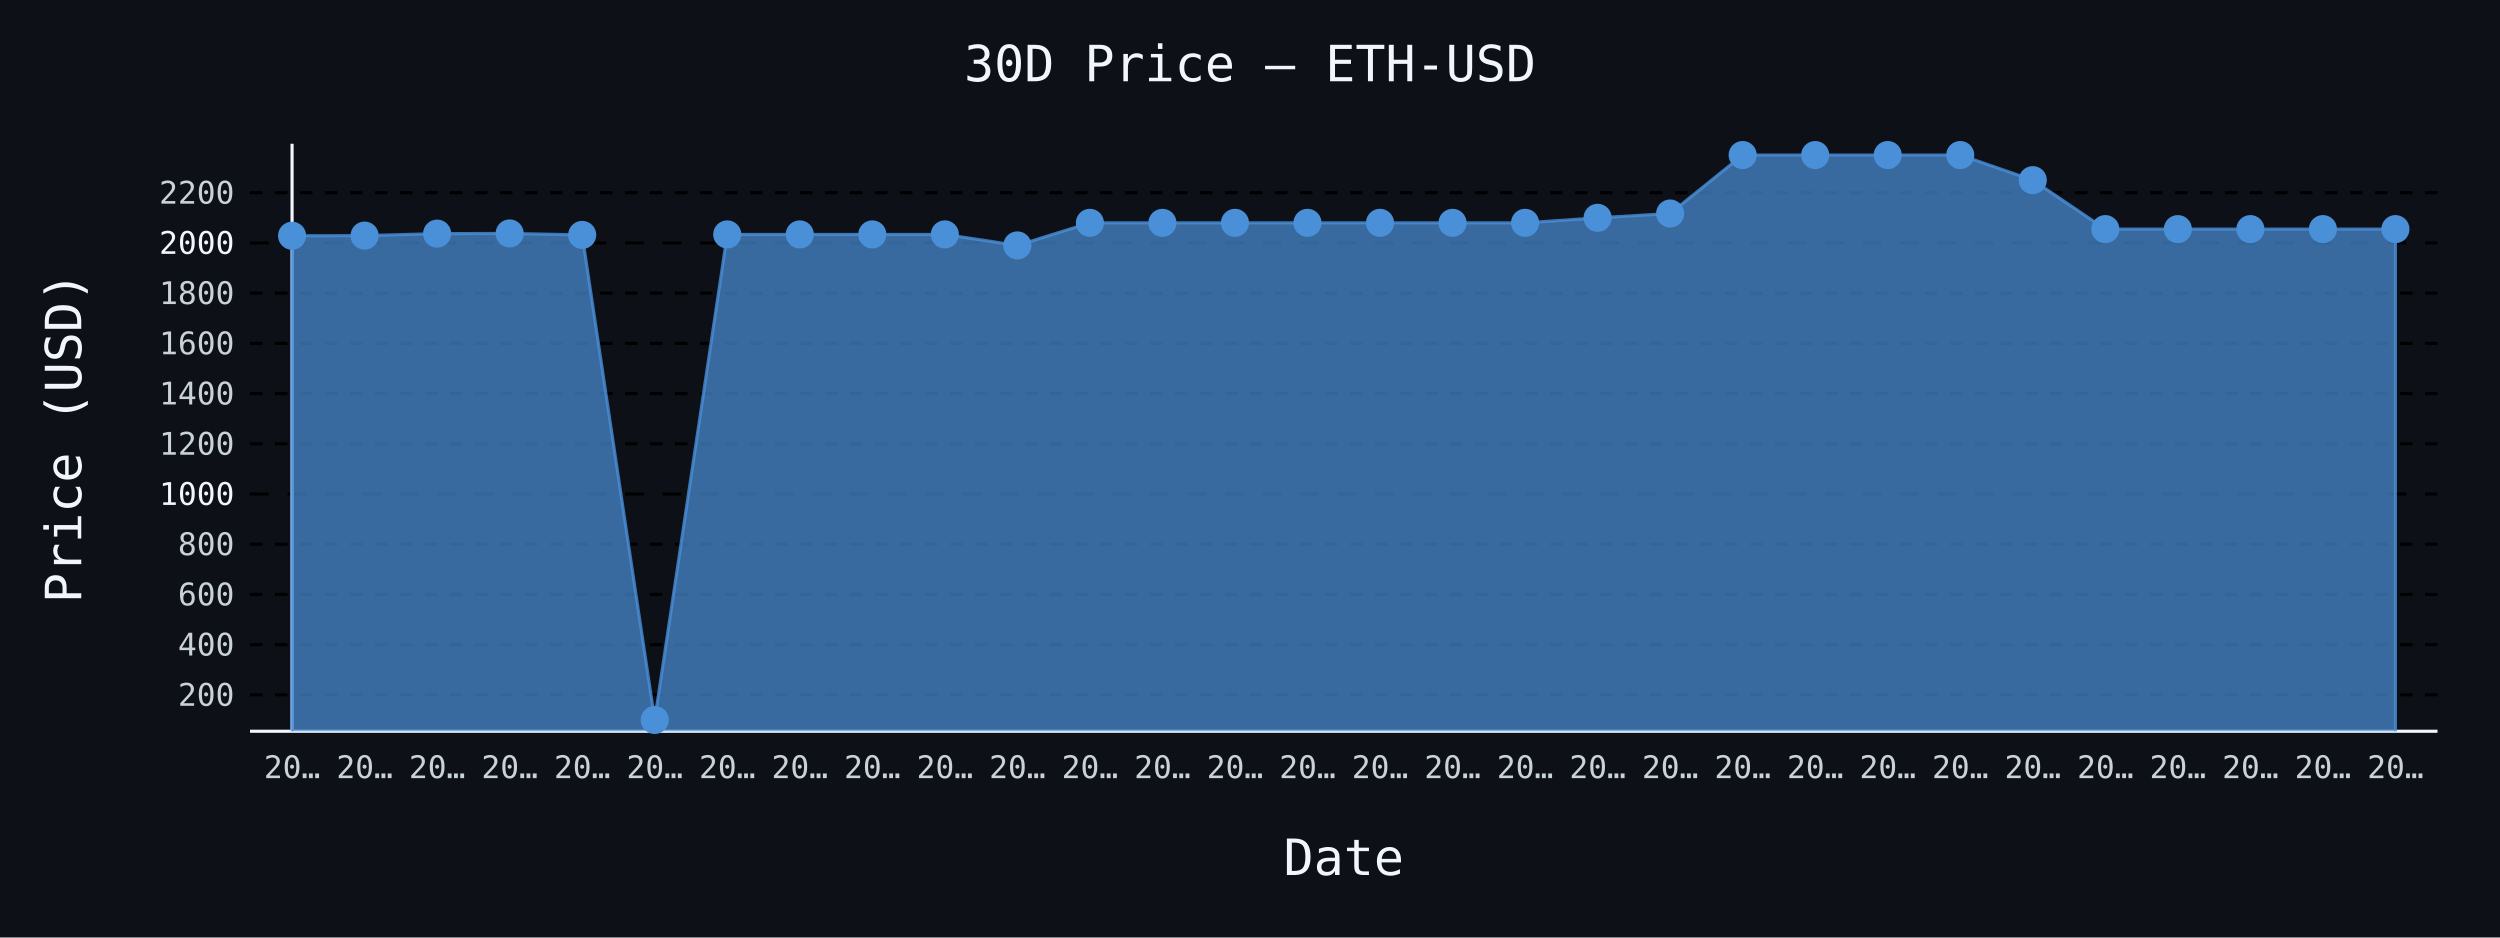
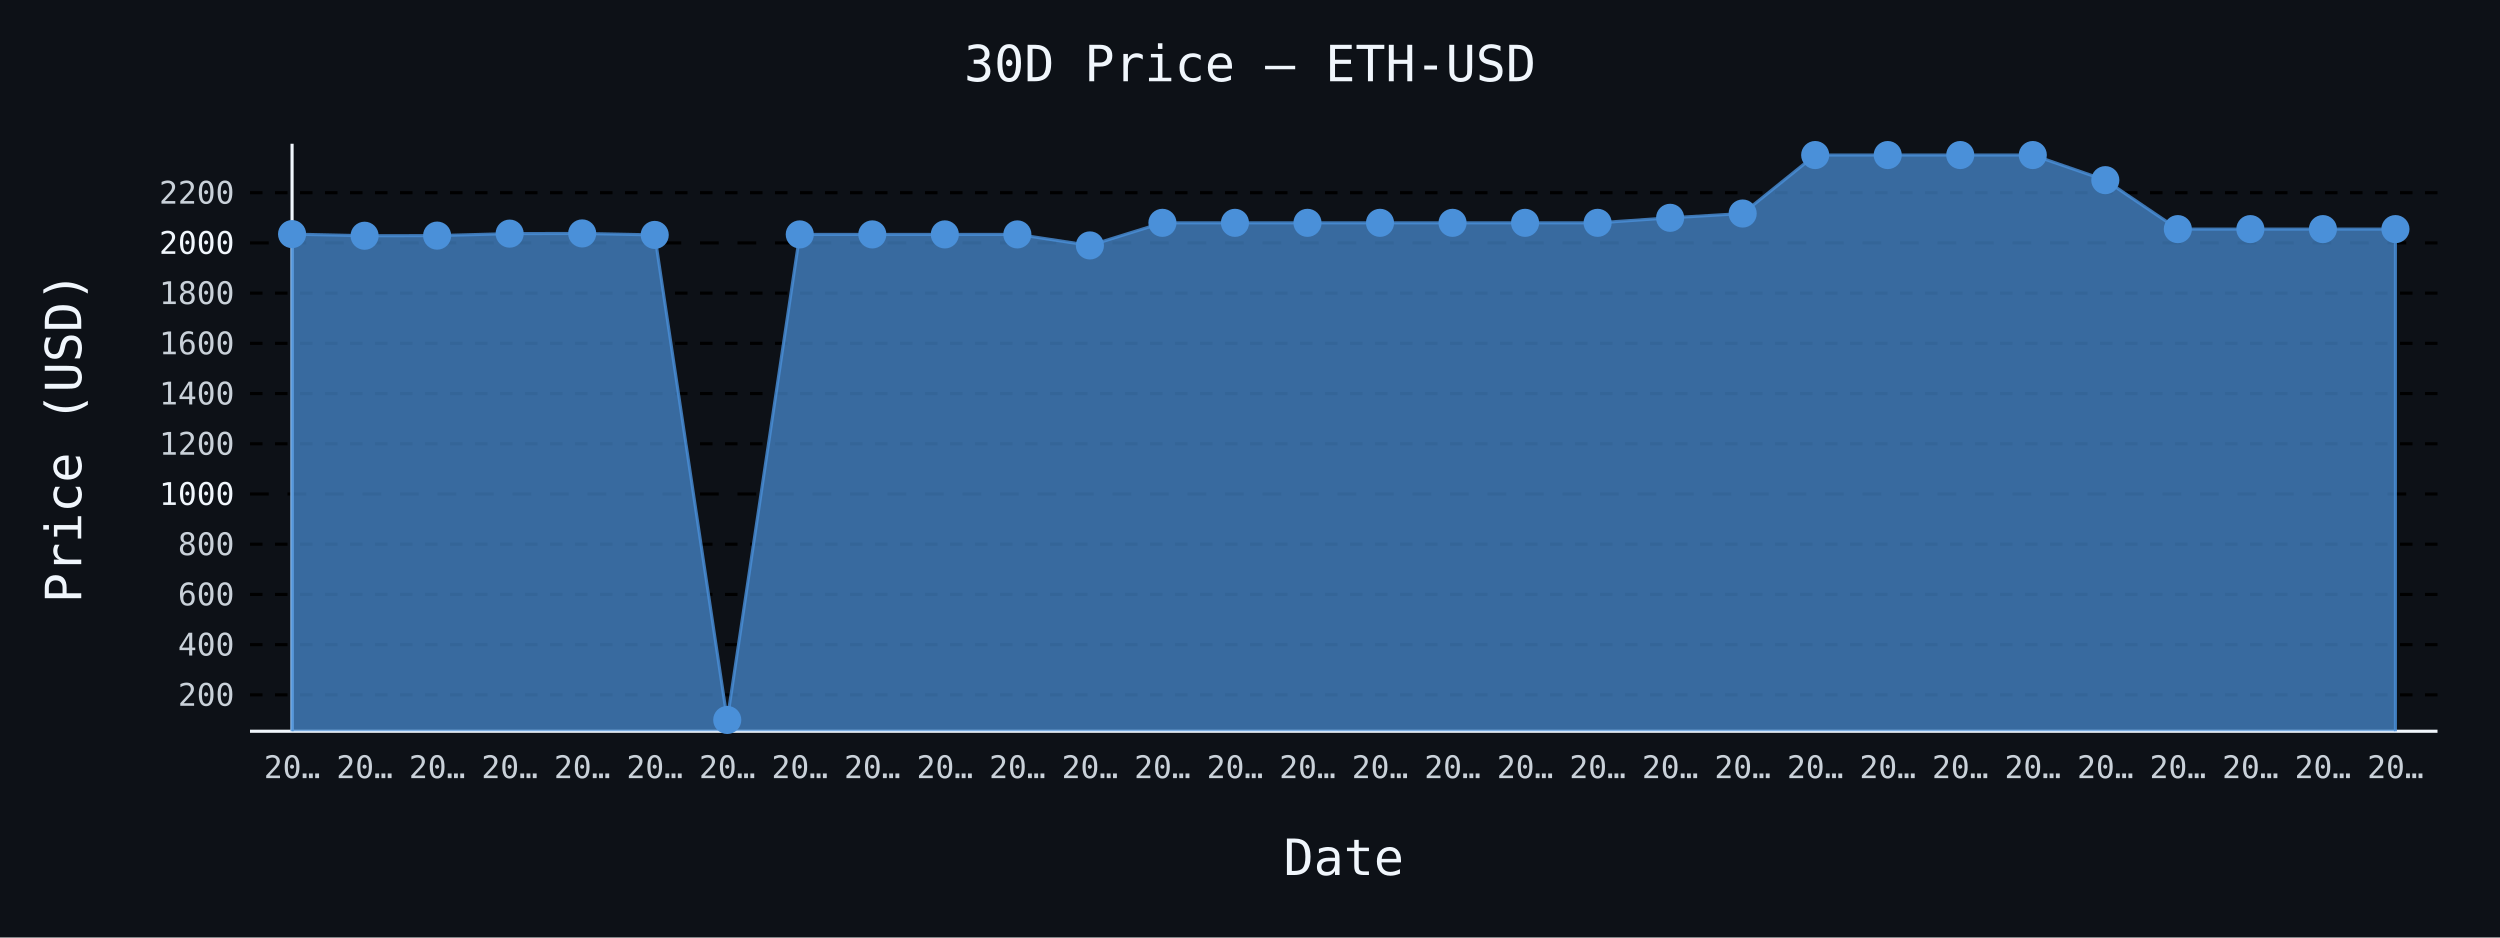
- <svg xmlns="http://www.w3.org/2000/svg" id="chart-0cec6d20-3fcd-444a-a39e-f7fd56dac456" class="pygal-chart" viewBox="0 0 800 300">
+ <svg xmlns="http://www.w3.org/2000/svg" id="chart-1ebb287b-9b39-4ca9-9a88-b8f002a903e8" class="pygal-chart" viewBox="0 0 800 300">
  <defs>
-     <style type="text/css">#chart-0cec6d20-3fcd-444a-a39e-f7fd56dac456{-webkit-user-select:none;-webkit-font-smoothing:antialiased;font-family:monospace}#chart-0cec6d20-3fcd-444a-a39e-f7fd56dac456 .title{font-family:monospace;font-size:16px}#chart-0cec6d20-3fcd-444a-a39e-f7fd56dac456 .legends .legend text{font-family:monospace;font-size:14px}#chart-0cec6d20-3fcd-444a-a39e-f7fd56dac456 .axis text{font-family:monospace;font-size:10px}#chart-0cec6d20-3fcd-444a-a39e-f7fd56dac456 .axis text.major{font-family:monospace;font-size:10px}#chart-0cec6d20-3fcd-444a-a39e-f7fd56dac456 .text-overlay text.value{font-family:monospace;font-size:16px}#chart-0cec6d20-3fcd-444a-a39e-f7fd56dac456 .text-overlay text.label{font-family:monospace;font-size:10px}#chart-0cec6d20-3fcd-444a-a39e-f7fd56dac456 .tooltip{font-family:monospace;font-size:14px}#chart-0cec6d20-3fcd-444a-a39e-f7fd56dac456 text.no_data{font-family:monospace;font-size:64px}
- #chart-0cec6d20-3fcd-444a-a39e-f7fd56dac456{background-color:#0d1117}#chart-0cec6d20-3fcd-444a-a39e-f7fd56dac456 path,#chart-0cec6d20-3fcd-444a-a39e-f7fd56dac456 line,#chart-0cec6d20-3fcd-444a-a39e-f7fd56dac456 rect,#chart-0cec6d20-3fcd-444a-a39e-f7fd56dac456 circle{-webkit-transition:150ms;-moz-transition:150ms;transition:150ms}#chart-0cec6d20-3fcd-444a-a39e-f7fd56dac456 .graph &gt; .background{fill:#0d1117}#chart-0cec6d20-3fcd-444a-a39e-f7fd56dac456 .plot &gt; .background{fill:#0d1117}#chart-0cec6d20-3fcd-444a-a39e-f7fd56dac456 .graph{fill:#c9d1d9}#chart-0cec6d20-3fcd-444a-a39e-f7fd56dac456 text.no_data{fill:#f0f6fc}#chart-0cec6d20-3fcd-444a-a39e-f7fd56dac456 .title{fill:#f0f6fc}#chart-0cec6d20-3fcd-444a-a39e-f7fd56dac456 .legends .legend text{fill:#c9d1d9}#chart-0cec6d20-3fcd-444a-a39e-f7fd56dac456 .legends .legend:hover text{fill:#f0f6fc}#chart-0cec6d20-3fcd-444a-a39e-f7fd56dac456 .axis .line{stroke:#f0f6fc}#chart-0cec6d20-3fcd-444a-a39e-f7fd56dac456 .axis .guide.line{stroke:#8b949e}#chart-0cec6d20-3fcd-444a-a39e-f7fd56dac456 .axis .major.line{stroke:#c9d1d9}#chart-0cec6d20-3fcd-444a-a39e-f7fd56dac456 .axis text.major{fill:#f0f6fc}#chart-0cec6d20-3fcd-444a-a39e-f7fd56dac456 .axis.y .guides:hover .guide.line,#chart-0cec6d20-3fcd-444a-a39e-f7fd56dac456 .line-graph .axis.x .guides:hover .guide.line,#chart-0cec6d20-3fcd-444a-a39e-f7fd56dac456 .stackedline-graph .axis.x .guides:hover .guide.line,#chart-0cec6d20-3fcd-444a-a39e-f7fd56dac456 .xy-graph .axis.x .guides:hover .guide.line{stroke:#f0f6fc}#chart-0cec6d20-3fcd-444a-a39e-f7fd56dac456 .axis .guides:hover text{fill:#f0f6fc}#chart-0cec6d20-3fcd-444a-a39e-f7fd56dac456 .reactive{fill-opacity:.7;stroke-opacity:.8;stroke-width:1}#chart-0cec6d20-3fcd-444a-a39e-f7fd56dac456 .ci{stroke:#c9d1d9}#chart-0cec6d20-3fcd-444a-a39e-f7fd56dac456 .reactive.active,#chart-0cec6d20-3fcd-444a-a39e-f7fd56dac456 .active .reactive{fill-opacity:.8;stroke-opacity:.9;stroke-width:4}#chart-0cec6d20-3fcd-444a-a39e-f7fd56dac456 .ci .reactive.active{stroke-width:1.5}#chart-0cec6d20-3fcd-444a-a39e-f7fd56dac456 .series text{fill:#f0f6fc}#chart-0cec6d20-3fcd-444a-a39e-f7fd56dac456 .tooltip rect{fill:#0d1117;stroke:#f0f6fc;-webkit-transition:opacity 150ms;-moz-transition:opacity 150ms;transition:opacity 150ms}#chart-0cec6d20-3fcd-444a-a39e-f7fd56dac456 .tooltip .label{fill:#c9d1d9}#chart-0cec6d20-3fcd-444a-a39e-f7fd56dac456 .tooltip .label{fill:#c9d1d9}#chart-0cec6d20-3fcd-444a-a39e-f7fd56dac456 .tooltip .legend{font-size:.8em;fill:#8b949e}#chart-0cec6d20-3fcd-444a-a39e-f7fd56dac456 .tooltip .x_label{font-size:.6em;fill:#f0f6fc}#chart-0cec6d20-3fcd-444a-a39e-f7fd56dac456 .tooltip .xlink{font-size:.5em;text-decoration:underline}#chart-0cec6d20-3fcd-444a-a39e-f7fd56dac456 .tooltip .value{font-size:1.5em}#chart-0cec6d20-3fcd-444a-a39e-f7fd56dac456 .bound{font-size:.5em}#chart-0cec6d20-3fcd-444a-a39e-f7fd56dac456 .max-value{font-size:.75em;fill:#8b949e}#chart-0cec6d20-3fcd-444a-a39e-f7fd56dac456 .map-element{fill:#0d1117;stroke:#8b949e !important}#chart-0cec6d20-3fcd-444a-a39e-f7fd56dac456 .map-element .reactive{fill-opacity:inherit;stroke-opacity:inherit}#chart-0cec6d20-3fcd-444a-a39e-f7fd56dac456 .color-0,#chart-0cec6d20-3fcd-444a-a39e-f7fd56dac456 .color-0 a:visited{stroke:#4a90d9;fill:#4a90d9}#chart-0cec6d20-3fcd-444a-a39e-f7fd56dac456 .text-overlay .color-0 text{fill:black}
- #chart-0cec6d20-3fcd-444a-a39e-f7fd56dac456 text.no_data{text-anchor:middle}#chart-0cec6d20-3fcd-444a-a39e-f7fd56dac456 .guide.line{fill:none}#chart-0cec6d20-3fcd-444a-a39e-f7fd56dac456 .centered{text-anchor:middle}#chart-0cec6d20-3fcd-444a-a39e-f7fd56dac456 .title{text-anchor:middle}#chart-0cec6d20-3fcd-444a-a39e-f7fd56dac456 .legends .legend text{fill-opacity:1}#chart-0cec6d20-3fcd-444a-a39e-f7fd56dac456 .axis.x text{text-anchor:middle}#chart-0cec6d20-3fcd-444a-a39e-f7fd56dac456 .axis.x:not(.web) text[transform]{text-anchor:start}#chart-0cec6d20-3fcd-444a-a39e-f7fd56dac456 .axis.x:not(.web) text[transform].backwards{text-anchor:end}#chart-0cec6d20-3fcd-444a-a39e-f7fd56dac456 .axis.y text{text-anchor:end}#chart-0cec6d20-3fcd-444a-a39e-f7fd56dac456 .axis.y text[transform].backwards{text-anchor:start}#chart-0cec6d20-3fcd-444a-a39e-f7fd56dac456 .axis.y2 text{text-anchor:start}#chart-0cec6d20-3fcd-444a-a39e-f7fd56dac456 .axis.y2 text[transform].backwards{text-anchor:end}#chart-0cec6d20-3fcd-444a-a39e-f7fd56dac456 .axis .guide.line{stroke-dasharray:4,4;stroke:black}#chart-0cec6d20-3fcd-444a-a39e-f7fd56dac456 .axis .major.guide.line{stroke-dasharray:6,6;stroke:black}#chart-0cec6d20-3fcd-444a-a39e-f7fd56dac456 .horizontal .axis.y .guide.line,#chart-0cec6d20-3fcd-444a-a39e-f7fd56dac456 .horizontal .axis.y2 .guide.line,#chart-0cec6d20-3fcd-444a-a39e-f7fd56dac456 .vertical .axis.x .guide.line{opacity:0}#chart-0cec6d20-3fcd-444a-a39e-f7fd56dac456 .horizontal .axis.always_show .guide.line,#chart-0cec6d20-3fcd-444a-a39e-f7fd56dac456 .vertical .axis.always_show .guide.line{opacity:1 !important}#chart-0cec6d20-3fcd-444a-a39e-f7fd56dac456 .axis.y .guides:hover .guide.line,#chart-0cec6d20-3fcd-444a-a39e-f7fd56dac456 .axis.y2 .guides:hover .guide.line,#chart-0cec6d20-3fcd-444a-a39e-f7fd56dac456 .axis.x .guides:hover .guide.line{opacity:1}#chart-0cec6d20-3fcd-444a-a39e-f7fd56dac456 .axis .guides:hover text{opacity:1}#chart-0cec6d20-3fcd-444a-a39e-f7fd56dac456 .nofill{fill:none}#chart-0cec6d20-3fcd-444a-a39e-f7fd56dac456 .subtle-fill{fill-opacity:.2}#chart-0cec6d20-3fcd-444a-a39e-f7fd56dac456 .dot{stroke-width:1px;fill-opacity:1;stroke-opacity:1}#chart-0cec6d20-3fcd-444a-a39e-f7fd56dac456 .dot.active{stroke-width:5px}#chart-0cec6d20-3fcd-444a-a39e-f7fd56dac456 .dot.negative{fill:transparent}#chart-0cec6d20-3fcd-444a-a39e-f7fd56dac456 text,#chart-0cec6d20-3fcd-444a-a39e-f7fd56dac456 tspan{stroke:none !important}#chart-0cec6d20-3fcd-444a-a39e-f7fd56dac456 .series text.active{opacity:1}#chart-0cec6d20-3fcd-444a-a39e-f7fd56dac456 .tooltip rect{fill-opacity:.95;stroke-width:.5}#chart-0cec6d20-3fcd-444a-a39e-f7fd56dac456 .tooltip text{fill-opacity:1}#chart-0cec6d20-3fcd-444a-a39e-f7fd56dac456 .showable{visibility:hidden}#chart-0cec6d20-3fcd-444a-a39e-f7fd56dac456 .showable.shown{visibility:visible}#chart-0cec6d20-3fcd-444a-a39e-f7fd56dac456 .gauge-background{fill:rgba(229,229,229,1);stroke:none}#chart-0cec6d20-3fcd-444a-a39e-f7fd56dac456 .bg-lines{stroke:#0d1117;stroke-width:2px}</style>
+     <style type="text/css">#chart-1ebb287b-9b39-4ca9-9a88-b8f002a903e8{-webkit-user-select:none;-webkit-font-smoothing:antialiased;font-family:monospace}#chart-1ebb287b-9b39-4ca9-9a88-b8f002a903e8 .title{font-family:monospace;font-size:16px}#chart-1ebb287b-9b39-4ca9-9a88-b8f002a903e8 .legends .legend text{font-family:monospace;font-size:14px}#chart-1ebb287b-9b39-4ca9-9a88-b8f002a903e8 .axis text{font-family:monospace;font-size:10px}#chart-1ebb287b-9b39-4ca9-9a88-b8f002a903e8 .axis text.major{font-family:monospace;font-size:10px}#chart-1ebb287b-9b39-4ca9-9a88-b8f002a903e8 .text-overlay text.value{font-family:monospace;font-size:16px}#chart-1ebb287b-9b39-4ca9-9a88-b8f002a903e8 .text-overlay text.label{font-family:monospace;font-size:10px}#chart-1ebb287b-9b39-4ca9-9a88-b8f002a903e8 .tooltip{font-family:monospace;font-size:14px}#chart-1ebb287b-9b39-4ca9-9a88-b8f002a903e8 text.no_data{font-family:monospace;font-size:64px}
+ #chart-1ebb287b-9b39-4ca9-9a88-b8f002a903e8{background-color:#0d1117}#chart-1ebb287b-9b39-4ca9-9a88-b8f002a903e8 path,#chart-1ebb287b-9b39-4ca9-9a88-b8f002a903e8 line,#chart-1ebb287b-9b39-4ca9-9a88-b8f002a903e8 rect,#chart-1ebb287b-9b39-4ca9-9a88-b8f002a903e8 circle{-webkit-transition:150ms;-moz-transition:150ms;transition:150ms}#chart-1ebb287b-9b39-4ca9-9a88-b8f002a903e8 .graph &gt; .background{fill:#0d1117}#chart-1ebb287b-9b39-4ca9-9a88-b8f002a903e8 .plot &gt; .background{fill:#0d1117}#chart-1ebb287b-9b39-4ca9-9a88-b8f002a903e8 .graph{fill:#c9d1d9}#chart-1ebb287b-9b39-4ca9-9a88-b8f002a903e8 text.no_data{fill:#f0f6fc}#chart-1ebb287b-9b39-4ca9-9a88-b8f002a903e8 .title{fill:#f0f6fc}#chart-1ebb287b-9b39-4ca9-9a88-b8f002a903e8 .legends .legend text{fill:#c9d1d9}#chart-1ebb287b-9b39-4ca9-9a88-b8f002a903e8 .legends .legend:hover text{fill:#f0f6fc}#chart-1ebb287b-9b39-4ca9-9a88-b8f002a903e8 .axis .line{stroke:#f0f6fc}#chart-1ebb287b-9b39-4ca9-9a88-b8f002a903e8 .axis .guide.line{stroke:#8b949e}#chart-1ebb287b-9b39-4ca9-9a88-b8f002a903e8 .axis .major.line{stroke:#c9d1d9}#chart-1ebb287b-9b39-4ca9-9a88-b8f002a903e8 .axis text.major{fill:#f0f6fc}#chart-1ebb287b-9b39-4ca9-9a88-b8f002a903e8 .axis.y .guides:hover .guide.line,#chart-1ebb287b-9b39-4ca9-9a88-b8f002a903e8 .line-graph .axis.x .guides:hover .guide.line,#chart-1ebb287b-9b39-4ca9-9a88-b8f002a903e8 .stackedline-graph .axis.x .guides:hover .guide.line,#chart-1ebb287b-9b39-4ca9-9a88-b8f002a903e8 .xy-graph .axis.x .guides:hover .guide.line{stroke:#f0f6fc}#chart-1ebb287b-9b39-4ca9-9a88-b8f002a903e8 .axis .guides:hover text{fill:#f0f6fc}#chart-1ebb287b-9b39-4ca9-9a88-b8f002a903e8 .reactive{fill-opacity:.7;stroke-opacity:.8;stroke-width:1}#chart-1ebb287b-9b39-4ca9-9a88-b8f002a903e8 .ci{stroke:#c9d1d9}#chart-1ebb287b-9b39-4ca9-9a88-b8f002a903e8 .reactive.active,#chart-1ebb287b-9b39-4ca9-9a88-b8f002a903e8 .active .reactive{fill-opacity:.8;stroke-opacity:.9;stroke-width:4}#chart-1ebb287b-9b39-4ca9-9a88-b8f002a903e8 .ci .reactive.active{stroke-width:1.5}#chart-1ebb287b-9b39-4ca9-9a88-b8f002a903e8 .series text{fill:#f0f6fc}#chart-1ebb287b-9b39-4ca9-9a88-b8f002a903e8 .tooltip rect{fill:#0d1117;stroke:#f0f6fc;-webkit-transition:opacity 150ms;-moz-transition:opacity 150ms;transition:opacity 150ms}#chart-1ebb287b-9b39-4ca9-9a88-b8f002a903e8 .tooltip .label{fill:#c9d1d9}#chart-1ebb287b-9b39-4ca9-9a88-b8f002a903e8 .tooltip .label{fill:#c9d1d9}#chart-1ebb287b-9b39-4ca9-9a88-b8f002a903e8 .tooltip .legend{font-size:.8em;fill:#8b949e}#chart-1ebb287b-9b39-4ca9-9a88-b8f002a903e8 .tooltip .x_label{font-size:.6em;fill:#f0f6fc}#chart-1ebb287b-9b39-4ca9-9a88-b8f002a903e8 .tooltip .xlink{font-size:.5em;text-decoration:underline}#chart-1ebb287b-9b39-4ca9-9a88-b8f002a903e8 .tooltip .value{font-size:1.5em}#chart-1ebb287b-9b39-4ca9-9a88-b8f002a903e8 .bound{font-size:.5em}#chart-1ebb287b-9b39-4ca9-9a88-b8f002a903e8 .max-value{font-size:.75em;fill:#8b949e}#chart-1ebb287b-9b39-4ca9-9a88-b8f002a903e8 .map-element{fill:#0d1117;stroke:#8b949e !important}#chart-1ebb287b-9b39-4ca9-9a88-b8f002a903e8 .map-element .reactive{fill-opacity:inherit;stroke-opacity:inherit}#chart-1ebb287b-9b39-4ca9-9a88-b8f002a903e8 .color-0,#chart-1ebb287b-9b39-4ca9-9a88-b8f002a903e8 .color-0 a:visited{stroke:#4a90d9;fill:#4a90d9}#chart-1ebb287b-9b39-4ca9-9a88-b8f002a903e8 .text-overlay .color-0 text{fill:black}
+ #chart-1ebb287b-9b39-4ca9-9a88-b8f002a903e8 text.no_data{text-anchor:middle}#chart-1ebb287b-9b39-4ca9-9a88-b8f002a903e8 .guide.line{fill:none}#chart-1ebb287b-9b39-4ca9-9a88-b8f002a903e8 .centered{text-anchor:middle}#chart-1ebb287b-9b39-4ca9-9a88-b8f002a903e8 .title{text-anchor:middle}#chart-1ebb287b-9b39-4ca9-9a88-b8f002a903e8 .legends .legend text{fill-opacity:1}#chart-1ebb287b-9b39-4ca9-9a88-b8f002a903e8 .axis.x text{text-anchor:middle}#chart-1ebb287b-9b39-4ca9-9a88-b8f002a903e8 .axis.x:not(.web) text[transform]{text-anchor:start}#chart-1ebb287b-9b39-4ca9-9a88-b8f002a903e8 .axis.x:not(.web) text[transform].backwards{text-anchor:end}#chart-1ebb287b-9b39-4ca9-9a88-b8f002a903e8 .axis.y text{text-anchor:end}#chart-1ebb287b-9b39-4ca9-9a88-b8f002a903e8 .axis.y text[transform].backwards{text-anchor:start}#chart-1ebb287b-9b39-4ca9-9a88-b8f002a903e8 .axis.y2 text{text-anchor:start}#chart-1ebb287b-9b39-4ca9-9a88-b8f002a903e8 .axis.y2 text[transform].backwards{text-anchor:end}#chart-1ebb287b-9b39-4ca9-9a88-b8f002a903e8 .axis .guide.line{stroke-dasharray:4,4;stroke:black}#chart-1ebb287b-9b39-4ca9-9a88-b8f002a903e8 .axis .major.guide.line{stroke-dasharray:6,6;stroke:black}#chart-1ebb287b-9b39-4ca9-9a88-b8f002a903e8 .horizontal .axis.y .guide.line,#chart-1ebb287b-9b39-4ca9-9a88-b8f002a903e8 .horizontal .axis.y2 .guide.line,#chart-1ebb287b-9b39-4ca9-9a88-b8f002a903e8 .vertical .axis.x .guide.line{opacity:0}#chart-1ebb287b-9b39-4ca9-9a88-b8f002a903e8 .horizontal .axis.always_show .guide.line,#chart-1ebb287b-9b39-4ca9-9a88-b8f002a903e8 .vertical .axis.always_show .guide.line{opacity:1 !important}#chart-1ebb287b-9b39-4ca9-9a88-b8f002a903e8 .axis.y .guides:hover .guide.line,#chart-1ebb287b-9b39-4ca9-9a88-b8f002a903e8 .axis.y2 .guides:hover .guide.line,#chart-1ebb287b-9b39-4ca9-9a88-b8f002a903e8 .axis.x .guides:hover .guide.line{opacity:1}#chart-1ebb287b-9b39-4ca9-9a88-b8f002a903e8 .axis .guides:hover text{opacity:1}#chart-1ebb287b-9b39-4ca9-9a88-b8f002a903e8 .nofill{fill:none}#chart-1ebb287b-9b39-4ca9-9a88-b8f002a903e8 .subtle-fill{fill-opacity:.2}#chart-1ebb287b-9b39-4ca9-9a88-b8f002a903e8 .dot{stroke-width:1px;fill-opacity:1;stroke-opacity:1}#chart-1ebb287b-9b39-4ca9-9a88-b8f002a903e8 .dot.active{stroke-width:5px}#chart-1ebb287b-9b39-4ca9-9a88-b8f002a903e8 .dot.negative{fill:transparent}#chart-1ebb287b-9b39-4ca9-9a88-b8f002a903e8 text,#chart-1ebb287b-9b39-4ca9-9a88-b8f002a903e8 tspan{stroke:none !important}#chart-1ebb287b-9b39-4ca9-9a88-b8f002a903e8 .series text.active{opacity:1}#chart-1ebb287b-9b39-4ca9-9a88-b8f002a903e8 .tooltip rect{fill-opacity:.95;stroke-width:.5}#chart-1ebb287b-9b39-4ca9-9a88-b8f002a903e8 .tooltip text{fill-opacity:1}#chart-1ebb287b-9b39-4ca9-9a88-b8f002a903e8 .showable{visibility:hidden}#chart-1ebb287b-9b39-4ca9-9a88-b8f002a903e8 .showable.shown{visibility:visible}#chart-1ebb287b-9b39-4ca9-9a88-b8f002a903e8 .gauge-background{fill:rgba(229,229,229,1);stroke:none}#chart-1ebb287b-9b39-4ca9-9a88-b8f002a903e8 .bg-lines{stroke:#0d1117;stroke-width:2px}</style>
  </defs>
  <g class="graph line-graph vertical">
    <rect x="0" y="0" width="800" height="300" class="background" />
    <g transform="translate(80, 46)" class="plot">
      <rect x="0" y="0" width="700.0" height="188" class="background" />
      <g class="axis y always_show">
        <path d="M0 188 h700" class="line" />
        <g class="guides">
          <path d="M0 176.35 h700" class="guide line" />
          <text x="-5" y="179.85" class="">200</text>
        </g>
        <g class="guides">
          <path d="M0 160.282 h700" class="guide line" />
          <text x="-5" y="163.782" class="">400</text>
        </g>
        <g class="guides">
          <path d="M0 144.214 h700" class="guide line" />
          <text x="-5" y="147.714" class="">600</text>
        </g>
        <g class="guides">
          <path d="M0 128.145 h700" class="guide line" />
          <text x="-5" y="131.645" class="">800</text>
        </g>
        <g class="guides">
          <path d="M0 112.077 h700" class="major guide line" />
          <text x="-5" y="115.577" class="major">1000</text>
        </g>
        <g class="guides">
          <path d="M0 96.009 h700" class="guide line" />
          <text x="-5" y="99.509" class="">1200</text>
        </g>
        <g class="guides">
          <path d="M0 79.94 h700" class="guide line" />
          <text x="-5" y="83.44" class="">1400</text>
        </g>
        <g class="guides">
          <path d="M0 63.872 h700" class="guide line" />
          <text x="-5" y="67.372" class="">1600</text>
        </g>
        <g class="guides">
          <path d="M0 47.803 h700" class="guide line" />
          <text x="-5" y="51.303" class="">1800</text>
        </g>
        <g class="guides">
          <path d="M0 31.735 h700" class="major guide line" />
          <text x="-5" y="35.235" class="major">2000</text>
        </g>
        <g class="guides">
          <path d="M0 15.667 h700" class="guide line" />
          <text x="-5" y="19.167" class="">2200</text>
        </g>
      </g>
      <g class="axis x">
        <g class="guides">
          <path d="M13.462 0 v188" class="line" />
          <text x="13.462" y="203.0" class="">20…</text>
        </g>
        <g class="guides">
          <path d="M36.671 0 v188" class="guide line" />
          <text x="36.671" y="203.0" class="">20…</text>
        </g>
        <g class="guides">
          <path d="M59.881 0 v188" class="guide line" />
          <text x="59.881" y="203.0" class="">20…</text>
        </g>
        <g class="guides">
          <path d="M83.09 0 v188" class="guide line" />
          <text x="83.09" y="203.0" class="">20…</text>
        </g>
        <g class="guides">
          <path d="M106.3 0 v188" class="guide line" />
          <text x="106.3" y="203.0" class="">20…</text>
        </g>
        <g class="guides">
          <path d="M129.509 0 v188" class="guide line" />
          <text x="129.509" y="203.0" class="">20…</text>
        </g>
        <g class="guides">
          <path d="M152.719 0 v188" class="guide line" />
          <text x="152.719" y="203.0" class="">20…</text>
        </g>
        <g class="guides">
          <path d="M175.928 0 v188" class="guide line" />
          <text x="175.928" y="203.0" class="">20…</text>
        </g>
        <g class="guides">
          <path d="M199.138 0 v188" class="guide line" />
          <text x="199.138" y="203.0" class="">20…</text>
        </g>
        <g class="guides">
          <path d="M222.347 0 v188" class="guide line" />
          <text x="222.347" y="203.0" class="">20…</text>
        </g>
        <g class="guides">
          <path d="M245.557 0 v188" class="guide line" />
          <text x="245.557" y="203.0" class="">20…</text>
        </g>
        <g class="guides">
          <path d="M268.767 0 v188" class="guide line" />
          <text x="268.767" y="203.0" class="">20…</text>
        </g>
        <g class="guides">
          <path d="M291.976 0 v188" class="guide line" />
          <text x="291.976" y="203.0" class="">20…</text>
        </g>
        <g class="guides">
          <path d="M315.186 0 v188" class="guide line" />
          <text x="315.186" y="203.0" class="">20…</text>
        </g>
        <g class="guides">
          <path d="M338.395 0 v188" class="guide line" />
          <text x="338.395" y="203.0" class="">20…</text>
        </g>
        <g class="guides">
          <path d="M361.605 0 v188" class="guide line" />
          <text x="361.605" y="203.0" class="">20…</text>
        </g>
        <g class="guides">
          <path d="M384.814 0 v188" class="guide line" />
          <text x="384.814" y="203.0" class="">20…</text>
        </g>
        <g class="guides">
          <path d="M408.024 0 v188" class="guide line" />
          <text x="408.024" y="203.0" class="">20…</text>
        </g>
        <g class="guides">
          <path d="M431.233 0 v188" class="guide line" />
          <text x="431.233" y="203.0" class="">20…</text>
        </g>
        <g class="guides">
          <path d="M454.443 0 v188" class="guide line" />
          <text x="454.443" y="203.0" class="">20…</text>
        </g>
        <g class="guides">
          <path d="M477.653 0 v188" class="guide line" />
          <text x="477.653" y="203.0" class="">20…</text>
        </g>
        <g class="guides">
          <path d="M500.862 0 v188" class="guide line" />
          <text x="500.862" y="203.0" class="">20…</text>
        </g>
        <g class="guides">
          <path d="M524.072 0 v188" class="guide line" />
          <text x="524.072" y="203.0" class="">20…</text>
        </g>
        <g class="guides">
          <path d="M547.281 0 v188" class="guide line" />
          <text x="547.281" y="203.0" class="">20…</text>
        </g>
        <g class="guides">
          <path d="M570.491 0 v188" class="guide line" />
          <text x="570.491" y="203.0" class="">20…</text>
        </g>
        <g class="guides">
          <path d="M593.7 0 v188" class="guide line" />
          <text x="593.7" y="203.0" class="">20…</text>
        </g>
        <g class="guides">
          <path d="M616.91 0 v188" class="guide line" />
          <text x="616.91" y="203.0" class="">20…</text>
        </g>
        <g class="guides">
          <path d="M640.119 0 v188" class="guide line" />
          <text x="640.119" y="203.0" class="">20…</text>
        </g>
        <g class="guides">
          <path d="M663.329 0 v188" class="guide line" />
          <text x="663.329" y="203.0" class="">20…</text>
        </g>
        <g class="guides">
          <path d="M686.538 0 v188" class="guide line" />
          <text x="686.538" y="203.0" class="">20…</text>
        </g>
      </g>
      <g class="series serie-0 color-0">
-         <path d="M13.462 188 L13.462 29.439 36.671 29.395 59.881 28.76 83.09 28.697 106.3 29.176 129.509 184.385 152.719 29.013 175.928 29.013 199.138 29.013 222.347 29.013 245.557 32.538 268.767 25.308 291.976 25.308 315.186 25.308 338.395 25.308 361.605 25.308 384.814 25.308 408.024 25.308 431.233 23.701 454.443 22.327 477.653 3.615 500.862 3.615 524.072 3.615 547.281 3.615 570.491 11.65 593.7 27.316 616.91 27.316 640.119 27.316 663.329 27.316 686.538 27.316 686.538 188" class="line reactive" />
+         <path d="M13.462 188 L13.462 28.909 36.671 29.439 59.881 29.395 83.09 28.76 106.3 28.697 129.509 29.176 152.719 184.385 175.928 29.013 199.138 29.013 222.347 29.013 245.557 29.013 268.767 32.538 291.976 25.308 315.186 25.308 338.395 25.308 361.605 25.308 384.814 25.308 408.024 25.308 431.233 25.308 454.443 23.701 477.653 22.327 500.862 3.615 524.072 3.615 547.281 3.615 570.491 3.615 593.7 11.65 616.91 27.316 640.119 27.316 663.329 27.316 686.538 27.316 686.538 188" class="line reactive" />
      </g>
    </g>
    <g class="titles">
      <text x="400.0" y="26" class="title plot_title">30D Price — ETH-USD</text>
      <text x="430.0" y="280" class="title">Date</text>
      <text x="0" y="166.0" class="title" transform="rotate(-90 0 140)">Price (USD)</text>
    </g>
    <g transform="translate(80, 46)" class="plot overlay">
      <g class="series serie-0 color-0">
        <g class="dots">
-           <circle cx="13.462" cy="29.439" r="4" class="dot reactive tooltip-trigger" />
-         </g>
-         <g class="dots">
-           <circle cx="36.671" cy="29.395" r="4" class="dot reactive tooltip-trigger" />
-         </g>
-         <g class="dots">
-           <circle cx="59.881" cy="28.76" r="4" class="dot reactive tooltip-trigger" />
-         </g>
-         <g class="dots">
-           <circle cx="83.09" cy="28.697" r="4" class="dot reactive tooltip-trigger" />
-         </g>
-         <g class="dots">
-           <circle cx="106.3" cy="29.176" r="4" class="dot reactive tooltip-trigger" />
-         </g>
-         <g class="dots">
-           <circle cx="129.509" cy="184.385" r="4" class="dot reactive tooltip-trigger" />
-         </g>
-         <g class="dots">
-           <circle cx="152.719" cy="29.013" r="4" class="dot reactive tooltip-trigger" />
+           <circle cx="13.462" cy="28.909" r="4" class="dot reactive tooltip-trigger" />
+         </g>
+         <g class="dots">
+           <circle cx="36.671" cy="29.439" r="4" class="dot reactive tooltip-trigger" />
+         </g>
+         <g class="dots">
+           <circle cx="59.881" cy="29.395" r="4" class="dot reactive tooltip-trigger" />
+         </g>
+         <g class="dots">
+           <circle cx="83.09" cy="28.76" r="4" class="dot reactive tooltip-trigger" />
+         </g>
+         <g class="dots">
+           <circle cx="106.3" cy="28.697" r="4" class="dot reactive tooltip-trigger" />
+         </g>
+         <g class="dots">
+           <circle cx="129.509" cy="29.176" r="4" class="dot reactive tooltip-trigger" />
+         </g>
+         <g class="dots">
+           <circle cx="152.719" cy="184.385" r="4" class="dot reactive tooltip-trigger" />
        </g>
        <g class="dots">
          <circle cx="175.928" cy="29.013" r="4" class="dot reactive tooltip-trigger" />
        </g>
        <g class="dots">
          <circle cx="199.138" cy="29.013" r="4" class="dot reactive tooltip-trigger" />
        </g>
        <g class="dots">
          <circle cx="222.347" cy="29.013" r="4" class="dot reactive tooltip-trigger" />
        </g>
        <g class="dots">
-           <circle cx="245.557" cy="32.538" r="4" class="dot reactive tooltip-trigger" />
-         </g>
-         <g class="dots">
-           <circle cx="268.767" cy="25.308" r="4" class="dot reactive tooltip-trigger" />
+           <circle cx="245.557" cy="29.013" r="4" class="dot reactive tooltip-trigger" />
+         </g>
+         <g class="dots">
+           <circle cx="268.767" cy="32.538" r="4" class="dot reactive tooltip-trigger" />
        </g>
        <g class="dots">
          <circle cx="291.976" cy="25.308" r="4" class="dot reactive tooltip-trigger" />
        </g>
        <g class="dots">
          <circle cx="315.186" cy="25.308" r="4" class="dot reactive tooltip-trigger" />
        </g>
        <g class="dots">
          <circle cx="338.395" cy="25.308" r="4" class="dot reactive tooltip-trigger" />
        </g>
        <g class="dots">
          <circle cx="361.605" cy="25.308" r="4" class="dot reactive tooltip-trigger" />
        </g>
        <g class="dots">
          <circle cx="384.814" cy="25.308" r="4" class="dot reactive tooltip-trigger" />
        </g>
        <g class="dots">
          <circle cx="408.024" cy="25.308" r="4" class="dot reactive tooltip-trigger" />
        </g>
        <g class="dots">
-           <circle cx="431.233" cy="23.701" r="4" class="dot reactive tooltip-trigger" />
-         </g>
-         <g class="dots">
-           <circle cx="454.443" cy="22.327" r="4" class="dot reactive tooltip-trigger" />
-         </g>
-         <g class="dots">
-           <circle cx="477.653" cy="3.615" r="4" class="dot reactive tooltip-trigger" />
+           <circle cx="431.233" cy="25.308" r="4" class="dot reactive tooltip-trigger" />
+         </g>
+         <g class="dots">
+           <circle cx="454.443" cy="23.701" r="4" class="dot reactive tooltip-trigger" />
+         </g>
+         <g class="dots">
+           <circle cx="477.653" cy="22.327" r="4" class="dot reactive tooltip-trigger" />
        </g>
        <g class="dots">
          <circle cx="500.862" cy="3.615" r="4" class="dot reactive tooltip-trigger" />
        </g>
        <g class="dots">
          <circle cx="524.072" cy="3.615" r="4" class="dot reactive tooltip-trigger" />
        </g>
        <g class="dots">
          <circle cx="547.281" cy="3.615" r="4" class="dot reactive tooltip-trigger" />
        </g>
        <g class="dots">
-           <circle cx="570.491" cy="11.65" r="4" class="dot reactive tooltip-trigger" />
-         </g>
-         <g class="dots">
-           <circle cx="593.7" cy="27.316" r="4" class="dot reactive tooltip-trigger" />
+           <circle cx="570.491" cy="3.615" r="4" class="dot reactive tooltip-trigger" />
+         </g>
+         <g class="dots">
+           <circle cx="593.7" cy="11.65" r="4" class="dot reactive tooltip-trigger" />
        </g>
        <g class="dots">
          <circle cx="616.91" cy="27.316" r="4" class="dot reactive tooltip-trigger" />
        </g>
        <g class="dots">
          <circle cx="640.119" cy="27.316" r="4" class="dot reactive tooltip-trigger" />
        </g>
        <g class="dots">
          <circle cx="663.329" cy="27.316" r="4" class="dot reactive tooltip-trigger" />
        </g>
        <g class="dots">
          <circle cx="686.538" cy="27.316" r="4" class="dot reactive tooltip-trigger" />
        </g>
      </g>
    </g>
    <g transform="translate(80, 46)" class="plot text-overlay">
      <g class="series serie-0 color-0" />
    </g>
    <g transform="translate(80, 46)" class="plot tooltip-overlay">
      <g transform="translate(0 0)" style="opacity: 0" class="tooltip">
        <rect rx="0" ry="0" width="0" height="0" class="tooltip-box" />
        <g class="text" />
      </g>
    </g>
  </g>
</svg>
